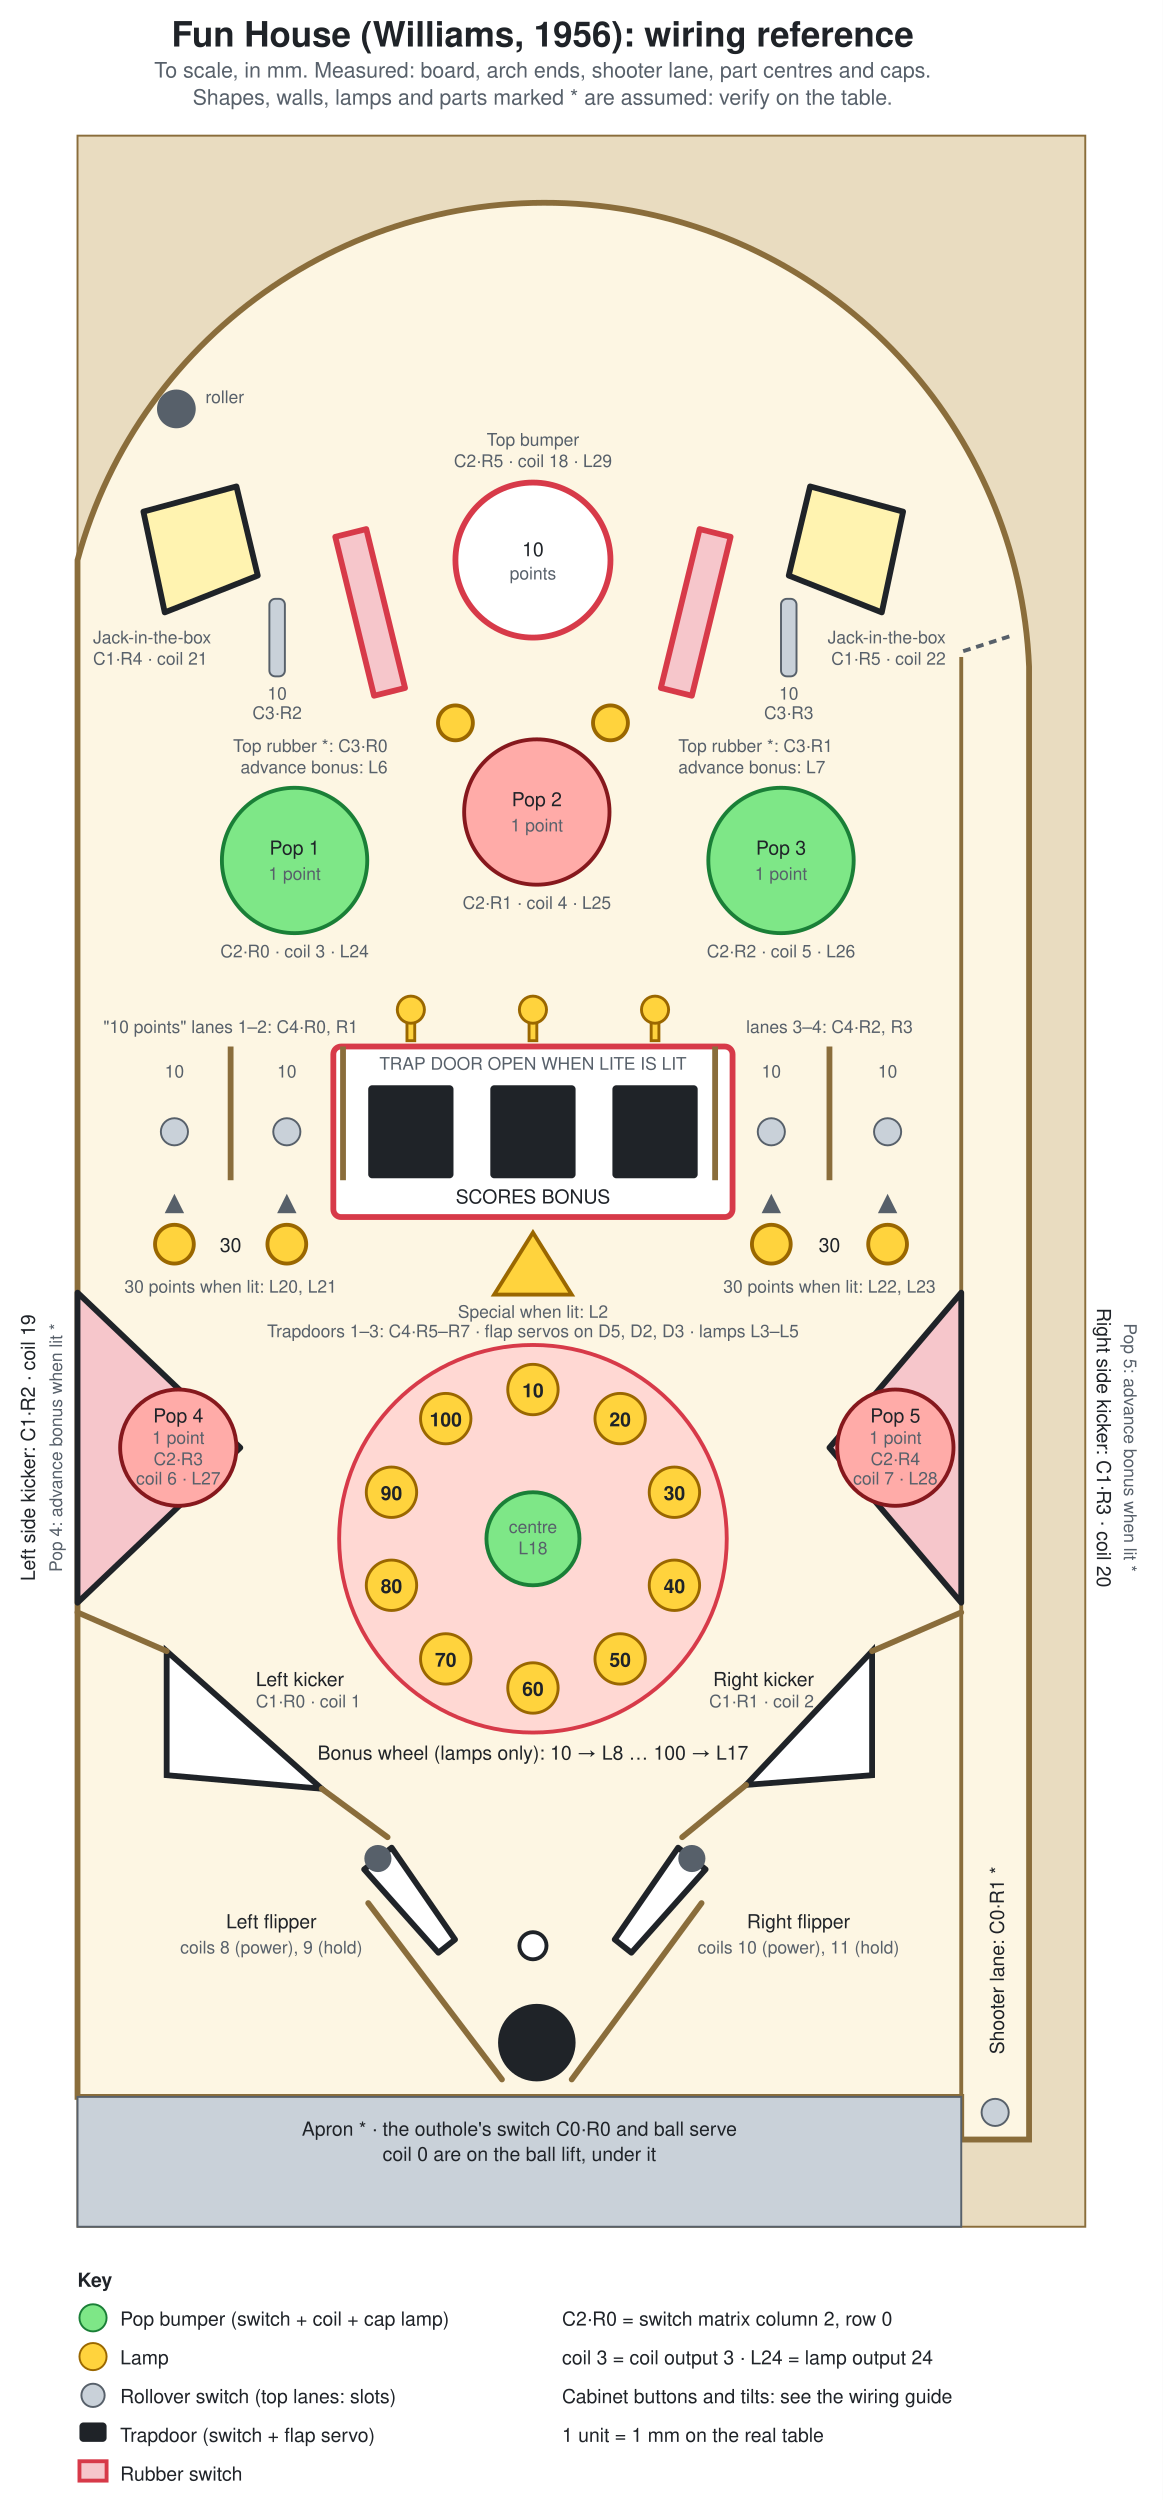
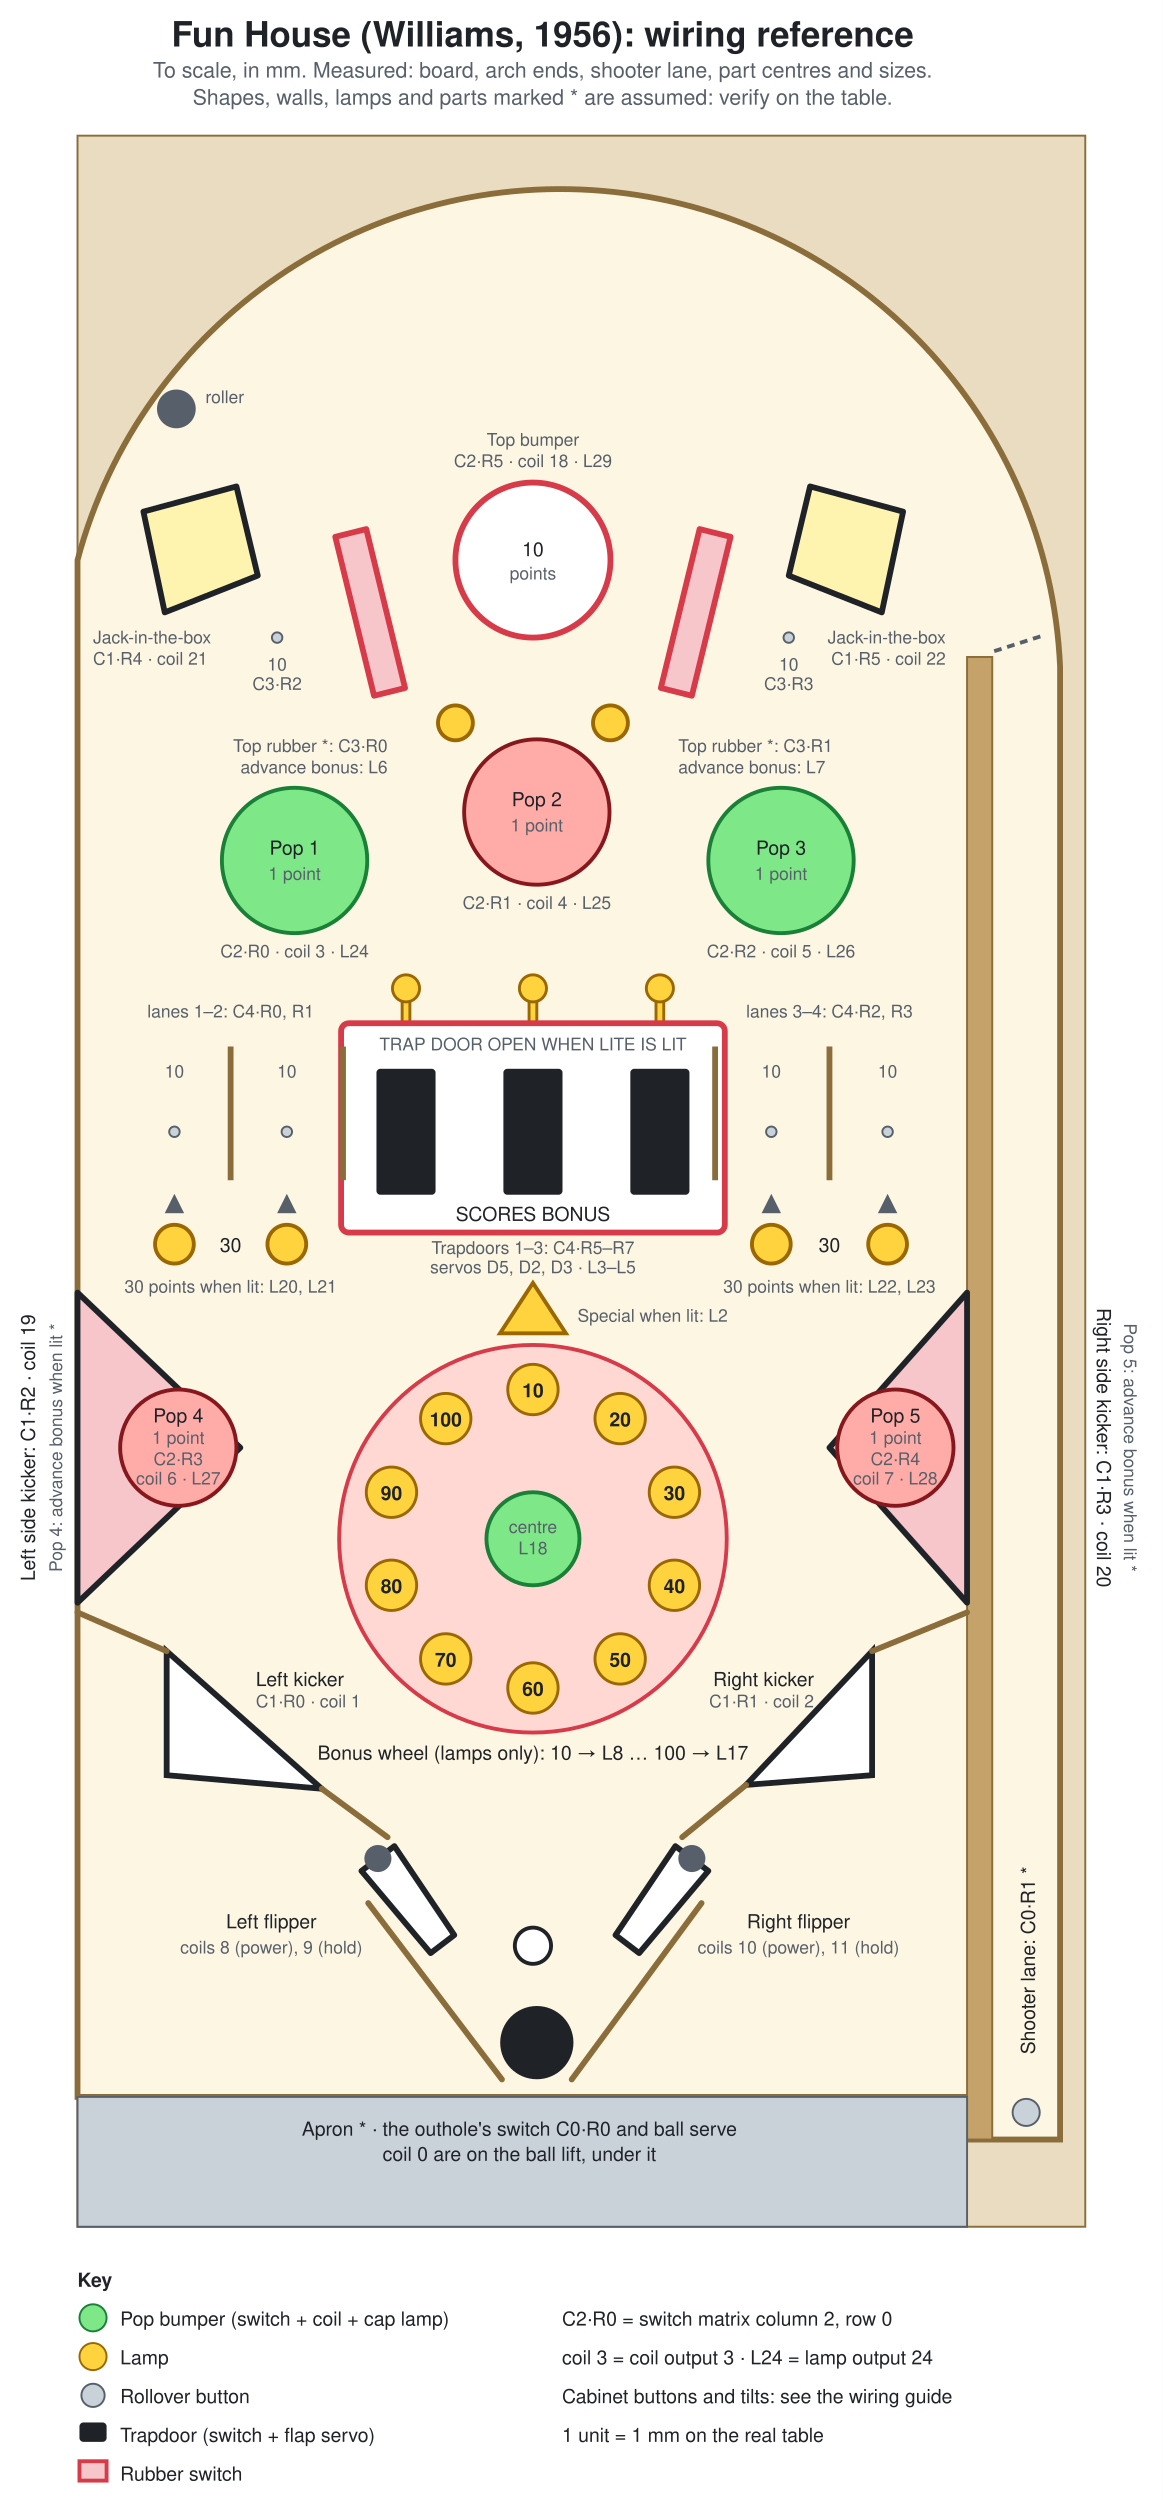
<svg xmlns="http://www.w3.org/2000/svg" viewBox="-40 -70 600 1290" width="600" height="1290" font-family="Helvetica, Arial, sans-serif">
  <style>
    .label { font-size: 10px; fill: #1f2328; }
    .tag { font-size: 9px; fill: #57606a; }
    .title { font-size: 18px; font-weight: bold; fill: #1f2328; }
    .sub { font-size: 11px; fill: #57606a; }
    .wheel { font-size: 10px; font-weight: bold; fill: #1f2328; text-anchor: middle; }
    .mid { text-anchor: middle; }
    .end { text-anchor: end; }
  </style>
  <rect x="-40" y="-70" width="600" height="1290" fill="#ffffff" />
  <text x="240" y="-46" class="title mid">Fun House (Williams, 1956): wiring reference</text>
-   <text x="240" y="-30" class="sub mid">To scale, in mm. Measured: board, arch ends, shooter lane, part centres and caps.</text>
+   <text x="240" y="-30" class="sub mid">To scale, in mm. Measured: board, arch ends, shooter lane, part centres and sizes.</text>
  <text x="240" y="-16" class="sub mid">Shapes, walls, lamps and parts marked * are assumed: verify on the table.</text>
  <rect x="0" y="0" width="520" height="1079" fill="#e9dcc0" stroke="#8a6d3b" stroke-width="1" data-board="" />
-   <path d="M 0 1012 L 0 219 A 250 250 0 0 1 491 274 L 491 1034 L 456 1034 L 456 1012 Z" fill="#fdf6e3" stroke="#8a6d3b" stroke-width="3" data-wall="" />
-   <line x1="456" y1="269" x2="456" y2="1012" stroke="#8a6d3b" stroke-width="2" data-wall="" />
-   <line x1="457" y1="266" x2="482" y2="258" stroke="#57606a" stroke-width="2" stroke-dasharray="4 3" data-gate="" />
-   <circle cx="473.5" cy="1020" r="7" fill="#c9d1d9" stroke="#57606a" data-switch="C0R1" />
-   <text x="478" y="990" class="label" transform="rotate(-90 478 990)">Shooter lane: C0·R1 *</text>
+   <path d="M 0 1012 L 0 219 A 258 258 0 0 1 507 274 L 507 1034 L 459 1034 L 459 1012 Z" fill="#fdf6e3" stroke="#8a6d3b" stroke-width="3" data-wall="" />
+   <rect x="459" y="269" width="13" height="765" fill="#c4a26a" stroke="#8a6d3b" stroke-width="1" data-wall="" />
+   <line x1="473" y1="266" x2="498" y2="258" stroke="#57606a" stroke-width="2" stroke-dasharray="4 3" data-gate="" />
+   <circle cx="489.5" cy="1020" r="7" fill="#c9d1d9" stroke="#57606a" data-switch="C0R1" />
+   <text x="494" y="990" class="label" transform="rotate(-90 494 990)">Shooter lane: C0·R1 *</text>
  <circle cx="51" cy="141" r="10" fill="#57606a" data-wall="" />
  <text x="66" y="138" class="tag">roller</text>
  <g fill="#fff3b0" stroke="#1f2328" stroke-width="3" stroke-linejoin="round">
    <polygon points="34,194 82,181 93,227 45,246" data-switch="C1R4" data-coil="21" />
    <polygon points="426,194 378,181 367,227 415,246" data-switch="C1R5" data-coil="22" />
  </g>
  <text x="8" y="262" class="tag">Jack-in-the-box</text>
  <text x="8" y="273" class="tag">C1·R4 · coil 21</text>
  <text x="448" y="262" class="tag end">Jack-in-the-box</text>
  <text x="448" y="273" class="tag end">C1·R5 · coil 22</text>
  <g fill="#f6c6cb" stroke="#d73a49" stroke-width="3" stroke-linejoin="round">
    <polygon points="133,207 149,203 169,285 153,289" data-switch="C3R0" />
    <polygon points="337,207 321,203 301,285 317,289" data-switch="C3R1" />
  </g>
  <g fill="#ffd33d" stroke="#9a6700" stroke-width="2">
    <circle cx="195" cy="303" r="9" data-lamp="6" />
    <circle cx="275" cy="303" r="9" data-lamp="7" />
  </g>
  <text x="160" y="318" class="tag end">Top rubber *: C3·R0</text>
  <text x="160" y="329" class="tag end">advance bonus: L6</text>
  <text x="310" y="318" class="tag">Top rubber *: C3·R1</text>
  <text x="310" y="329" class="tag">advance bonus: L7</text>
  <g fill="#c9d1d9" stroke="#57606a">
-     <rect x="99" y="239" width="8" height="40" rx="3" data-switch="C3R2" />
-     <rect x="363" y="239" width="8" height="40" rx="3" data-switch="C3R3" />
-   </g>
-   <text x="103" y="291" class="tag mid">10</text>
-   <text x="367" y="291" class="tag mid">10</text>
-   <text x="103" y="301" class="tag mid">C3·R2</text>
-   <text x="367" y="301" class="tag mid">C3·R3</text>
+     <circle cx="103" cy="259" r="2.7" data-switch="C3R2" />
+     <circle cx="367" cy="259" r="2.7" data-switch="C3R3" />
+   </g>
+   <text x="103" y="276" class="tag mid">10</text>
+   <text x="367" y="276" class="tag mid">10</text>
+   <text x="103" y="286" class="tag mid">C3·R2</text>
+   <text x="367" y="286" class="tag mid">C3·R3</text>
  <circle cx="235" cy="219" r="40" fill="#ffffff" stroke="#d73a49" stroke-width="3" data-switch="C2R5" data-coil="18" data-lamp="29" />
  <text x="235" y="217" class="label mid">10</text>
  <text x="235" y="229" class="tag mid">points</text>
  <text x="235" y="160" class="tag mid">Top bumper</text>
  <text x="235" y="171" class="tag mid">C2·R5 · coil 18 · L29</text>
  <g fill="#7ee787" stroke="#1a7f37" stroke-width="2">
    <circle cx="112" cy="374" r="37.5" data-switch="C2R0" data-coil="3" data-lamp="24" />
    <circle cx="363" cy="374" r="37.5" data-switch="C2R2" data-coil="5" data-lamp="26" />
  </g>
  <circle cx="237" cy="349" r="37.5" fill="#ffaba8" stroke="#86181d" stroke-width="2" data-switch="C2R1" data-coil="4" data-lamp="25" />
  <text x="112" y="371" class="label mid">Pop 1</text>
  <text x="112" y="384" class="tag mid">1 point</text>
  <text x="237" y="346" class="label mid">Pop 2</text>
  <text x="237" y="359" class="tag mid">1 point</text>
  <text x="363" y="371" class="label mid">Pop 3</text>
  <text x="363" y="384" class="tag mid">1 point</text>
  <text x="112" y="424" class="tag mid">C2·R0 · coil 3 · L24</text>
  <text x="363" y="424" class="tag mid">C2·R2 · coil 5 · L26</text>
  <text x="237" y="399" class="tag mid">C2·R1 · coil 4 · L25</text>
  <g fill="#ffd33d" stroke="#9a6700" stroke-width="1.5">
-     <rect x="170" y="455" width="4" height="12" />
-     <rect x="233" y="455" width="4" height="12" />
-     <rect x="296" y="455" width="4" height="12" />
-     <circle cx="172" cy="451" r="7" data-lamp="3" />
-     <circle cx="235" cy="451" r="7" data-lamp="4" />
-     <circle cx="298" cy="451" r="7" data-lamp="5" />
-   </g>
-   <rect x="132" y="470" width="206" height="88" rx="4" fill="#ffffff" stroke="#d73a49" stroke-width="3" />
-   <text x="235" y="482" class="tag mid">TRAP DOOR OPEN WHEN LITE IS LIT</text>
+     <rect x="167.5" y="444" width="4" height="14" />
+     <rect x="233" y="444" width="4" height="14" />
+     <rect x="298.5" y="444" width="4" height="14" />
+     <circle cx="169.5" cy="440" r="7" data-lamp="3" />
+     <circle cx="235" cy="440" r="7" data-lamp="4" />
+     <circle cx="300.5" cy="440" r="7" data-lamp="5" />
+   </g>
+   <rect x="136" y="458" width="198" height="108" rx="4" fill="#ffffff" stroke="#d73a49" stroke-width="3" />
+   <text x="235" y="472" class="tag mid">TRAP DOOR OPEN WHEN LITE IS LIT</text>
  <g fill="#1f2328">
-     <rect x="150" y="490" width="44" height="48" rx="2" data-switch="C4R5" data-trapdoor="0" />
-     <rect x="213" y="490" width="44" height="48" rx="2" data-switch="C4R6" data-trapdoor="1" />
-     <rect x="276" y="490" width="44" height="48" rx="2" data-switch="C4R7" data-trapdoor="2" />
-   </g>
-   <text x="235" y="551" class="label mid">SCORES BONUS</text>
-   <text x="235" y="620" class="tag mid">Trapdoors 1–3: C4·R5–R7 · flap servos on D5, D2, D3 · lamps L3–L5</text>
+     <rect x="154.25" y="481.5" width="30.5" height="65" rx="2" data-switch="C4R5" data-trapdoor="0" />
+     <rect x="219.75" y="481.5" width="30.5" height="65" rx="2" data-switch="C4R6" data-trapdoor="1" />
+     <rect x="285.25" y="481.5" width="30.5" height="65" rx="2" data-switch="C4R7" data-trapdoor="2" />
+   </g>
+   <text x="235" y="560" class="label mid">SCORES BONUS</text>
+   <text x="235" y="577" class="tag mid">Trapdoors 1–3: C4·R5–R7</text>
+   <text x="235" y="587" class="tag mid">servos D5, D2, D3 · L3–L5</text>
  <g stroke="#8a6d3b" stroke-width="3">
    <line x1="79" y1="470" x2="79" y2="539" data-wall="" />
    <line x1="137" y1="470" x2="137" y2="539" data-wall="" />
    <line x1="329" y1="470" x2="329" y2="539" data-wall="" />
    <line x1="388" y1="470" x2="388" y2="539" data-wall="" />
  </g>
  <g class="tag mid">
    <text x="50" y="486">10</text>
    <text x="108" y="486">10</text>
    <text x="358" y="486">10</text>
    <text x="418" y="486">10</text>
  </g>
  <g fill="#c9d1d9" stroke="#57606a">
-     <circle cx="50" cy="514" r="7" data-switch="C4R0" />
-     <circle cx="108" cy="514" r="7" data-switch="C4R1" />
-     <circle cx="358" cy="514" r="7" data-switch="C4R2" />
-     <circle cx="418" cy="514" r="7" data-switch="C4R3" />
-   </g>
-   <text x="79" y="463" class="tag mid">"10 points" lanes 1–2: C4·R0, R1</text>
-   <text x="388" y="463" class="tag mid">lanes 3–4: C4·R2, R3</text>
+     <circle cx="50" cy="514" r="2.7" data-switch="C4R0" />
+     <circle cx="108" cy="514" r="2.7" data-switch="C4R1" />
+     <circle cx="358" cy="514" r="2.7" data-switch="C4R2" />
+     <circle cx="418" cy="514" r="2.7" data-switch="C4R3" />
+   </g>
+   <text x="79" y="455" class="tag mid">lanes 1–2: C4·R0, R1</text>
+   <text x="388" y="455" class="tag mid">lanes 3–4: C4·R2, R3</text>
  <g fill="#57606a">
    <polygon points="50,546 45,556 55,556" />
    <polygon points="108,546 103,556 113,556" />
    <polygon points="358,546 353,556 363,556" />
    <polygon points="418,546 413,556 423,556" />
  </g>
  <g fill="#ffd33d" stroke="#9a6700" stroke-width="2">
    <circle cx="50" cy="572" r="10" data-lamp="20" />
    <circle cx="108" cy="572" r="10" data-lamp="21" />
    <circle cx="358" cy="572" r="10" data-lamp="22" />
    <circle cx="418" cy="572" r="10" data-lamp="23" />
  </g>
  <text x="79" y="576" class="label mid">30</text>
  <text x="388" y="576" class="label mid">30</text>
  <text x="79" y="597" class="tag mid">30 points when lit: L20, L21</text>
  <text x="388" y="597" class="tag mid">30 points when lit: L22, L23</text>
-   <polygon points="235,566 255,598 215,598" fill="#ffd33d" stroke="#9a6700" stroke-width="2" data-lamp="2" />
-   <text x="235" y="610" class="tag mid">Special when lit: L2</text>
+   <polygon points="235,592 252,618 218,618" fill="#ffd33d" stroke="#9a6700" stroke-width="2" data-lamp="2" />
+   <text x="258" y="612" class="tag">Special when lit: L2</text>
  <g fill="#f6c6cb" stroke="#1f2328" stroke-width="3" stroke-linejoin="round">
    <polygon points="0,597 84,677 0,757" data-switch="C1R2" data-coil="19" />
-     <polygon points="456,597 388,677 456,757" data-switch="C1R3" data-coil="20" />
+     <polygon points="459,597 388,677 459,757" data-switch="C1R3" data-coil="20" />
  </g>
  <text x="-22" y="677" class="label mid" transform="rotate(-90 -22 677)">Left side kicker: C1·R2 · coil 19</text>
  <text x="-8" y="677" class="tag mid" transform="rotate(-90 -8 677)">Pop 4: advance bonus when lit *</text>
  <text x="526" y="677" class="label mid" transform="rotate(90 526 677)">Right side kicker: C1·R3 · coil 20</text>
  <text x="540" y="677" class="tag mid" transform="rotate(90 540 677)">Pop 5: advance bonus when lit *</text>
  <g fill="#ffaba8" stroke="#86181d" stroke-width="2">
    <circle cx="52" cy="677" r="30" data-switch="C2R3" data-coil="6" data-lamp="27" />
    <circle cx="422" cy="677" r="30" data-switch="C2R4" data-coil="7" data-lamp="28" />
  </g>
  <text x="52" y="664" class="label mid">Pop 4</text>
  <text x="52" y="675" class="tag mid">1 point</text>
  <text x="52" y="686" class="tag mid">C2·R3</text>
  <text x="52" y="696" class="tag mid">coil 6 · L27</text>
  <text x="422" y="664" class="label mid">Pop 5</text>
  <text x="422" y="675" class="tag mid">1 point</text>
  <text x="422" y="686" class="tag mid">C2·R4</text>
  <text x="422" y="696" class="tag mid">coil 7 · L28</text>
  <circle cx="235" cy="724" r="100" fill="#ffd8d3" stroke="#d73a49" stroke-width="2" />
  <g fill="#ffd33d" stroke="#9a6700" stroke-width="1.5">
    <circle cx="235" cy="647" r="13" data-lamp="8" />
    <circle cx="280" cy="662" r="13" data-lamp="9" />
    <circle cx="308" cy="700" r="13" data-lamp="10" />
    <circle cx="308" cy="748" r="13" data-lamp="11" />
    <circle cx="280" cy="786" r="13" data-lamp="12" />
    <circle cx="235" cy="801" r="13" data-lamp="13" />
    <circle cx="190" cy="786" r="13" data-lamp="14" />
    <circle cx="162" cy="748" r="13" data-lamp="15" />
    <circle cx="162" cy="700" r="13" data-lamp="16" />
    <circle cx="190" cy="662" r="13" data-lamp="17" />
  </g>
  <text x="235" y="651" class="wheel">10</text>
  <text x="280" y="666" class="wheel">20</text>
  <text x="308" y="704" class="wheel">30</text>
  <text x="308" y="752" class="wheel">40</text>
  <text x="280" y="790" class="wheel">50</text>
  <text x="235" y="805" class="wheel">60</text>
  <text x="190" y="790" class="wheel">70</text>
  <text x="162" y="752" class="wheel">80</text>
  <text x="162" y="704" class="wheel">90</text>
  <text x="190" y="666" class="wheel">100</text>
  <circle cx="235" cy="724" r="24" fill="#7ee787" stroke="#1a7f37" stroke-width="2" data-lamp="18" />
  <text x="235" y="721" class="tag mid">centre</text>
  <text x="235" y="732" class="tag mid">L18</text>
  <text x="235" y="838" class="label mid">Bonus wheel (lamps only): 10 → L8 … 100 → L17</text>
  <polygon points="46,782 46,846 126,853" fill="#ffffff" stroke="#1f2328" stroke-width="3" data-switch="C1R0" data-coil="1" />
  <polygon points="410,782 410,846 345,851" fill="#ffffff" stroke="#1f2328" stroke-width="3" data-switch="C1R1" data-coil="2" />
  <text x="92" y="800" class="label">Left kicker</text>
  <text x="92" y="811" class="tag">C1·R0 · coil 1</text>
  <text x="380" y="800" class="label end">Right kicker</text>
  <text x="380" y="811" class="tag end">C1·R1 · coil 2</text>
  <g stroke="#8a6d3b" stroke-width="3" stroke-linecap="round">
    <line x1="0" y1="762" x2="46" y2="782" data-wall="" />
-     <line x1="456" y1="762" x2="410" y2="782" data-wall="" />
+     <line x1="459" y1="762" x2="410" y2="782" data-wall="" />
    <line x1="126" y1="853" x2="160" y2="878" data-wall="" />
    <line x1="345" y1="851" x2="312" y2="878" data-wall="" />
    <line x1="150" y1="912" x2="219" y2="1003" data-wall="" />
    <line x1="322" y1="912" x2="255" y2="1003" data-wall="" />
  </g>
-   <rect x="0" y="1012" width="456" height="67" fill="#c9d1d9" stroke="#57606a" stroke-width="1" />
+   <rect x="0" y="1012" width="459" height="67" fill="#c9d1d9" stroke="#57606a" stroke-width="1" />
  <g fill="#ffffff" stroke="#1f2328" stroke-width="3" stroke-linejoin="round">
-     <path d="M 147.9 894.6 L 186.2 937.6 L 194.8 930.8 L 162.1 883.4 Z" data-coil="8 9" data-flipper="left" />
-     <path d="M 309.9 883.4 L 277.2 930.8 L 285.8 937.6 L 324.1 894.6 Z" data-coil="10 11" data-flipper="right" />
+     <path d="M 146.5 895.4 L 182.2 937.8 L 194.4 928.5 L 163.5 882.6 Z" data-coil="8 9" data-flipper="left" />
+     <path d="M 308.5 882.6 L 277.6 928.5 L 289.8 937.8 L 325.5 895.4 Z" data-coil="10 11" data-flipper="right" />
  </g>
  <circle cx="155" cy="889" r="7" fill="#57606a" />
  <circle cx="317" cy="889" r="7" fill="#57606a" />
  <text x="100" y="925" class="label mid">Left flipper</text>
  <text x="100" y="938" class="tag mid">coils 8 (power), 9 (hold)</text>
  <text x="372" y="925" class="label mid">Right flipper</text>
  <text x="372" y="938" class="tag mid">coils 10 (power), 11 (hold)</text>
-   <circle cx="235" cy="934" r="7" fill="#ffffff" stroke="#1f2328" stroke-width="2" data-wall="" />
-   <circle cx="237" cy="984" r="20" fill="#1f2328" data-switch="C0R0" data-coil="0" />
+   <circle cx="235" cy="934" r="9.35" fill="#ffffff" stroke="#1f2328" stroke-width="2" data-wall="" />
+   <circle cx="237" cy="984" r="18.9" fill="#1f2328" data-switch="C0R0" data-coil="0" />
  <text x="228" y="1032" class="label mid">Apron * · the outhole's switch C0·R0 and ball serve</text>
  <text x="228" y="1045" class="label mid">coil 0 are on the ball lift, under it</text>
  <g transform="translate(0, 1110)">
    <text x="0" y="0" class="label" font-weight="bold">Key</text>
    <circle cx="8" cy="16" r="7" fill="#7ee787" stroke="#1a7f37" />
    <text x="22" y="20" class="label">Pop bumper (switch + coil + cap lamp)</text>
    <circle cx="8" cy="36" r="7" fill="#ffd33d" stroke="#9a6700" />
    <text x="22" y="40" class="label">Lamp</text>
    <circle cx="8" cy="56" r="6" fill="#c9d1d9" stroke="#57606a" />
-     <text x="22" y="60" class="label">Rollover switch (top lanes: slots)</text>
+     <text x="22" y="60" class="label">Rollover button</text>
    <rect x="1" y="70" width="14" height="10" rx="2" fill="#1f2328" />
    <text x="22" y="80" class="label">Trapdoor (switch + flap servo)</text>
    <rect x="1" y="90" width="14" height="10" fill="#f6c6cb" stroke="#d73a49" stroke-width="2" />
    <text x="22" y="100" class="label">Rubber switch</text>
    <text x="250" y="20" class="label">C2·R0 = switch matrix column 2, row 0</text>
    <text x="250" y="40" class="label">coil 3 = coil output 3 · L24 = lamp output 24</text>
    <text x="250" y="60" class="label">Cabinet buttons and tilts: see the wiring guide</text>
    <text x="250" y="80" class="label">1 unit = 1 mm on the real table</text>
  </g>
</svg>
